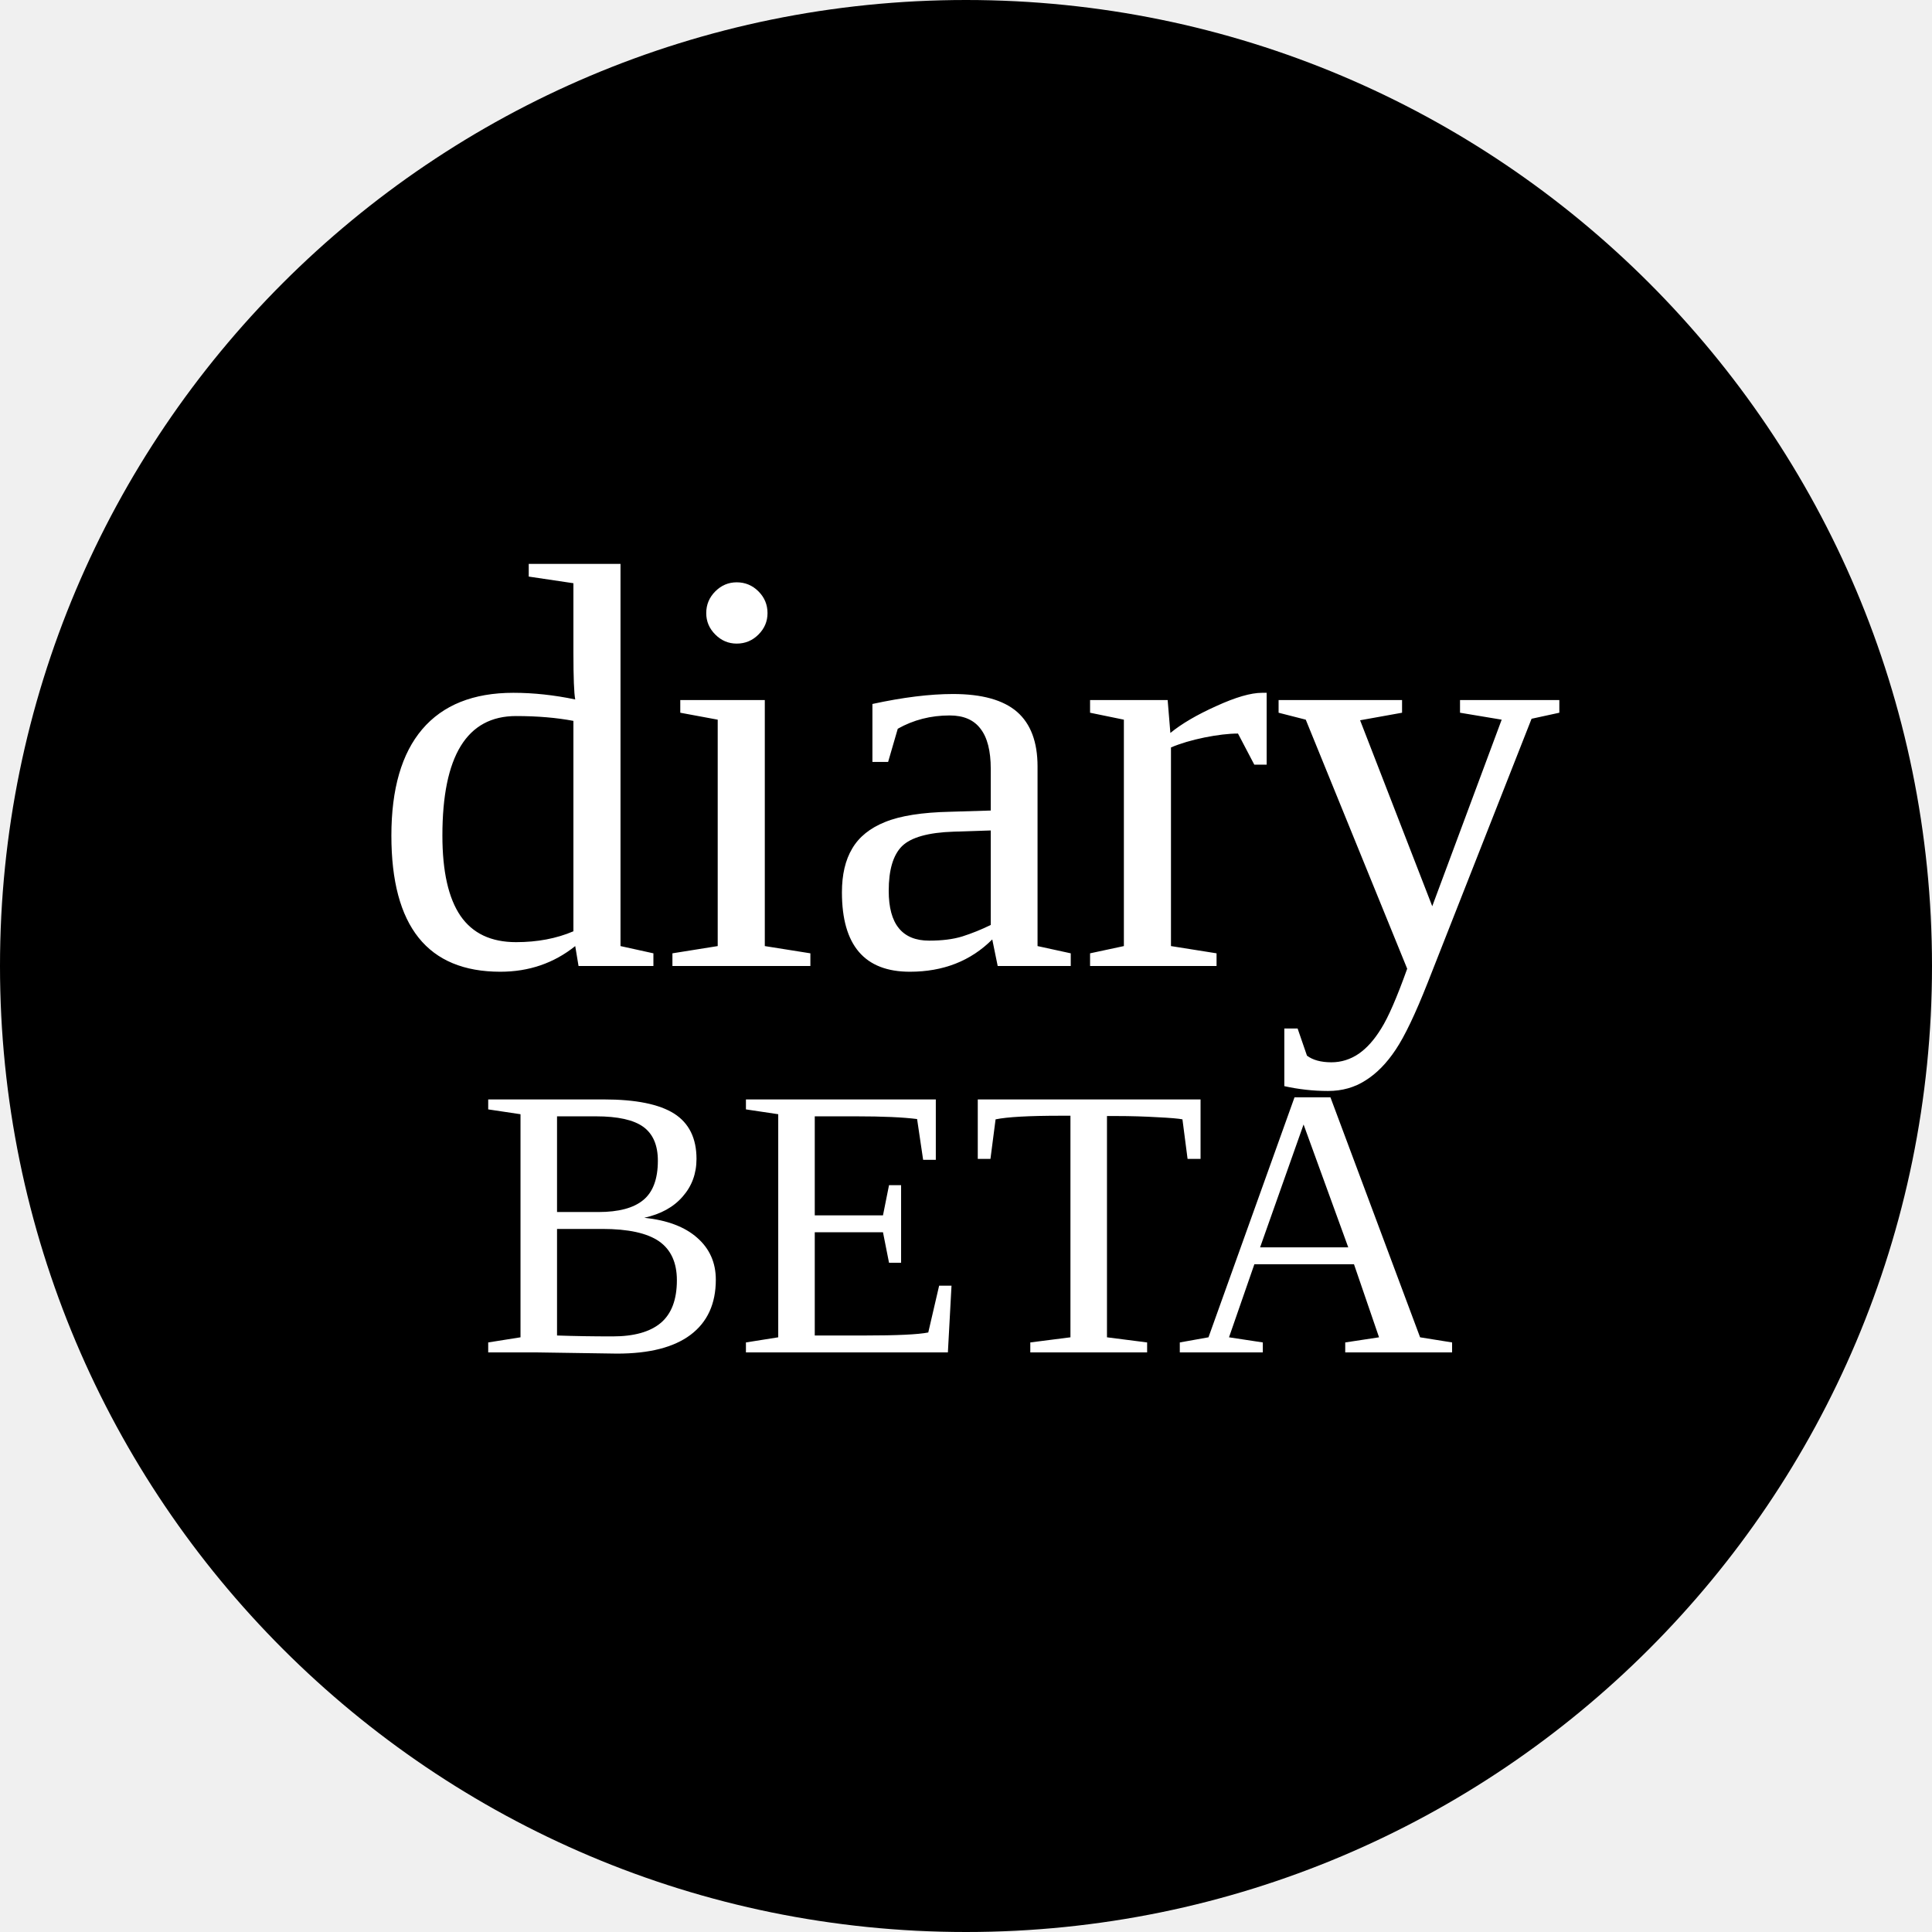
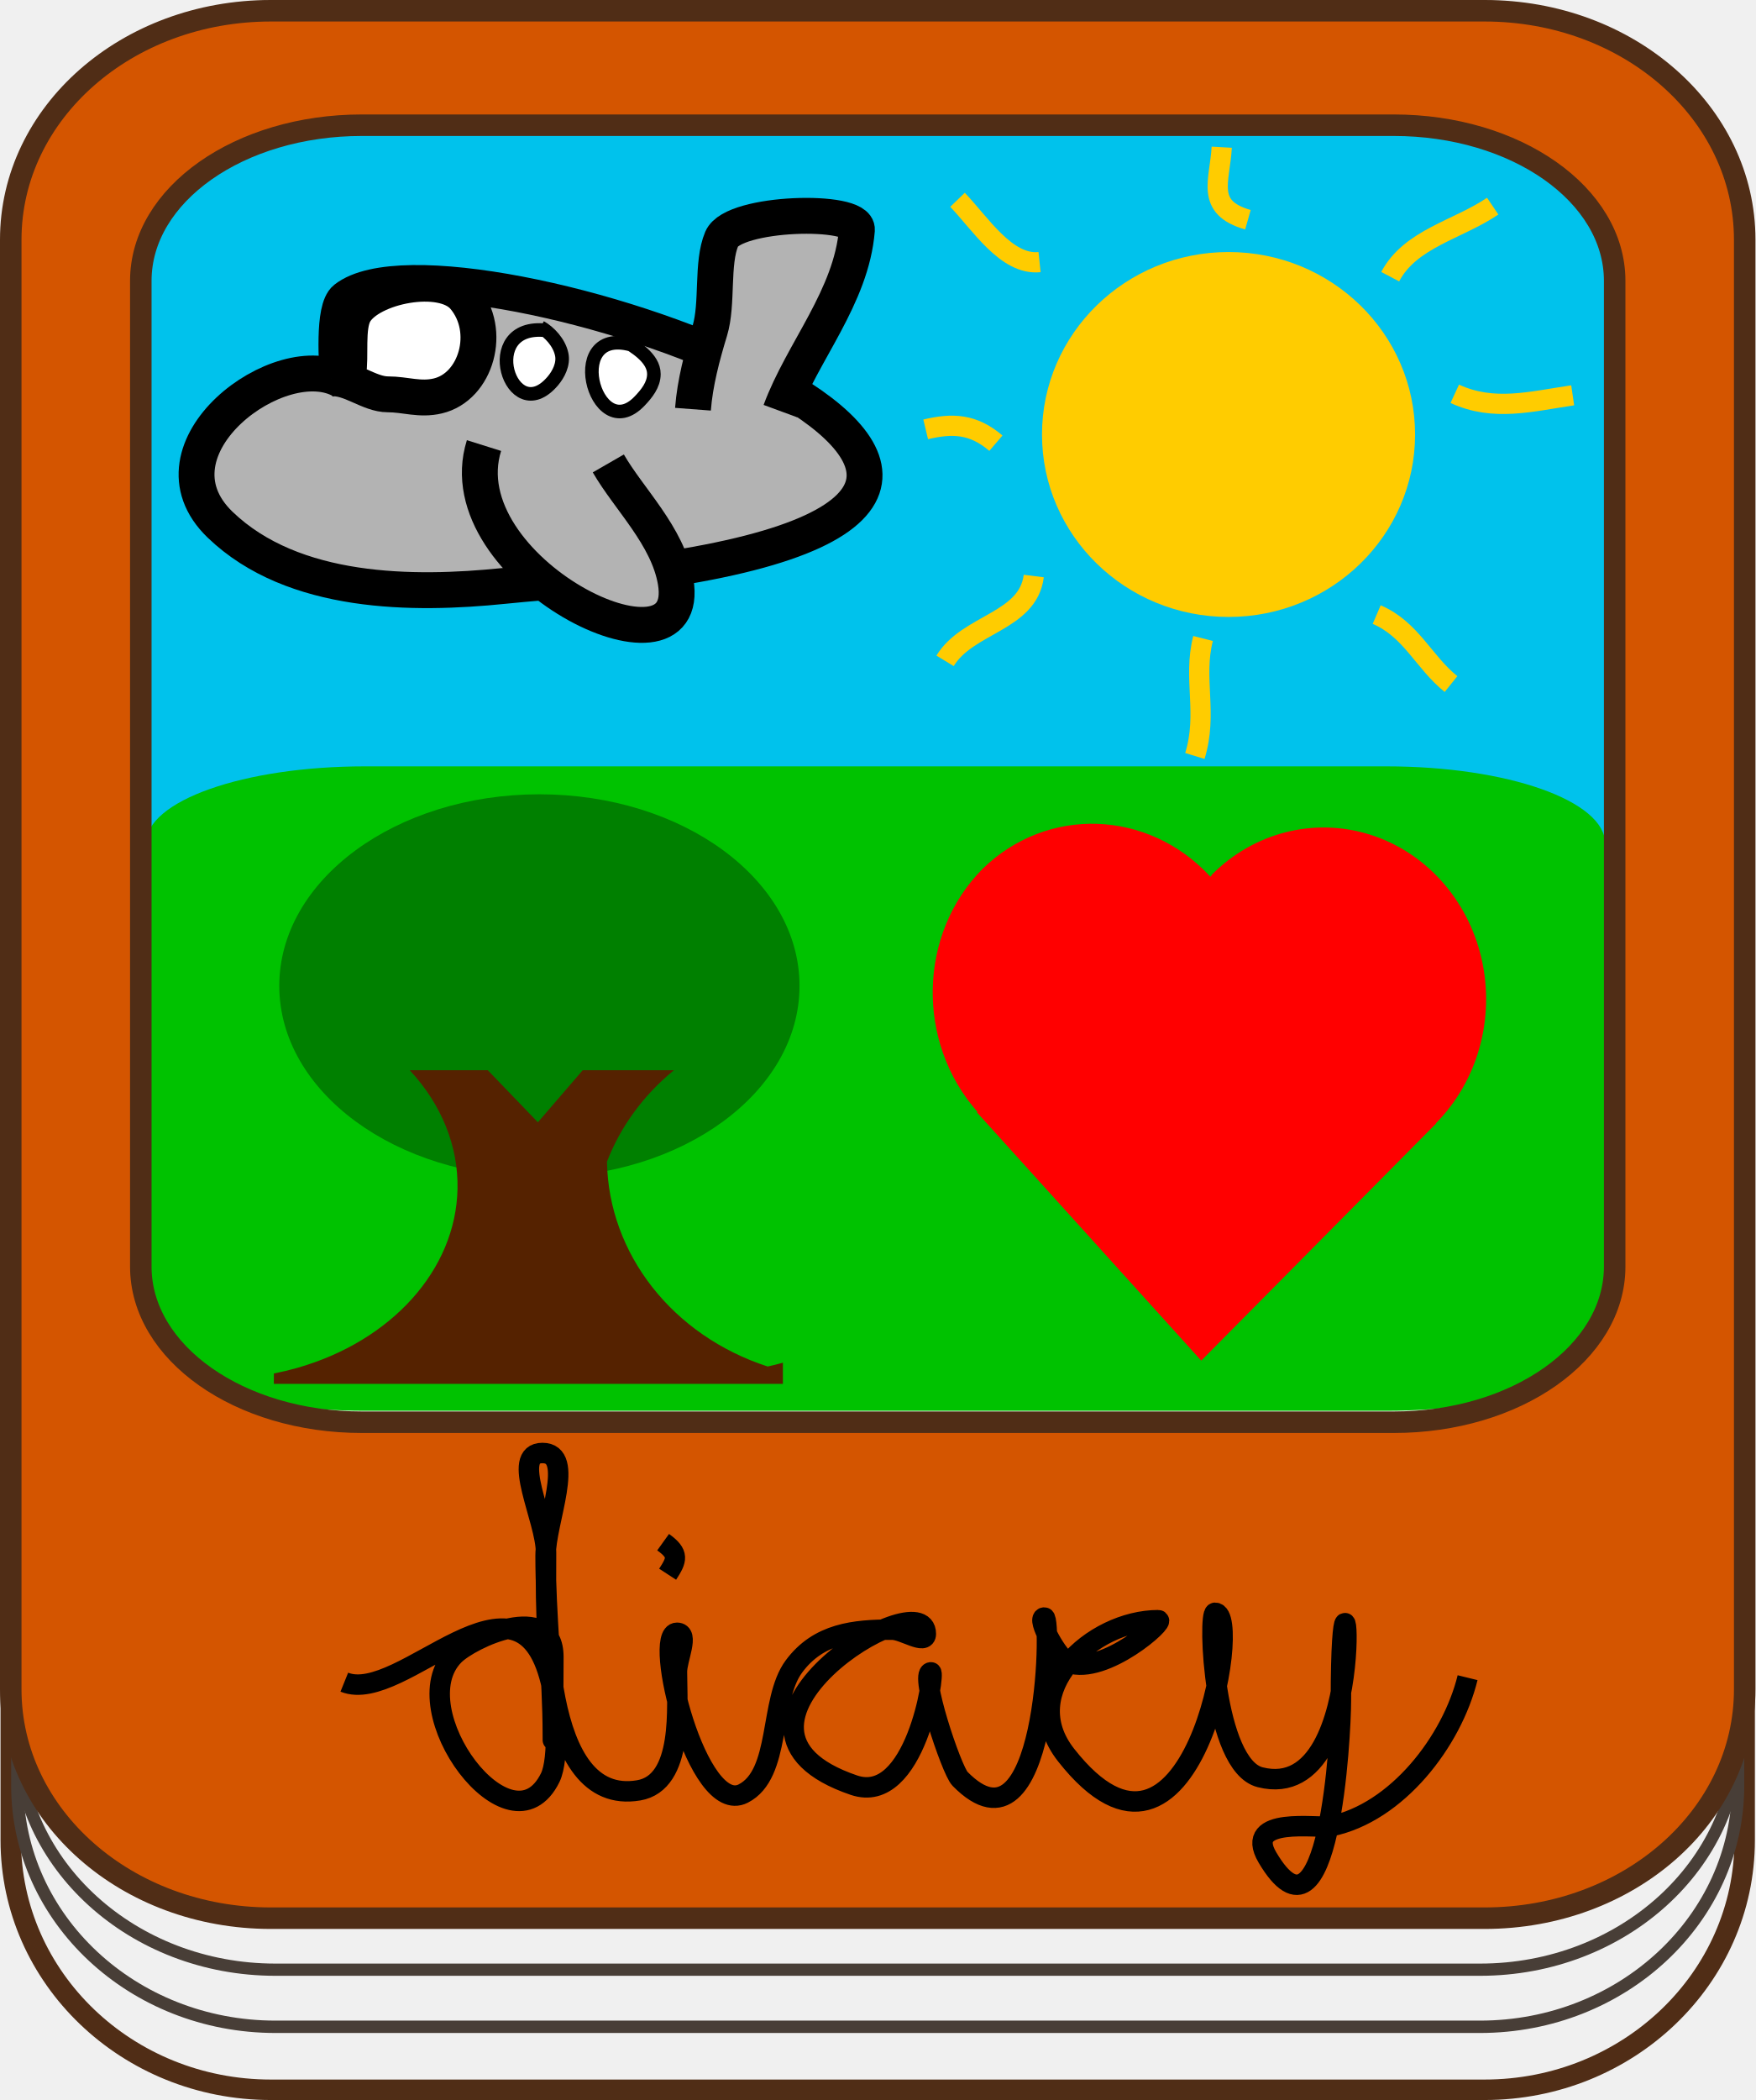
- <svg xmlns="http://www.w3.org/2000/svg" version="1.1" baseProfile="full" width="100" height="100">
-   <rect width="100%" height="100%" fill="transparent" />
-   <circle cx="50" cy="50" r="50" fill="black" />
-   <text x="50" y="50" font-size="30" text-anchor="middle" fill="white">diary</text>
-   <text x="50" y="70" font-size="20" text-anchor="middle" fill="white">BETA</text>
+ <svg xmlns="http://www.w3.org/2000/svg" width="23mm" height="27.507mm" viewBox="0 0 23 27.507" version="1.1" id="svg8">
+   <defs id="defs2">
+     <filter style="color-interpolation-filters:sRGB" id="filter1076" x="-0" width="1" y="-0" height="1">
+       <feGaussianBlur stdDeviation="0.001" id="feGaussianBlur1078" />
+     </filter>
+   </defs>
+   <g id="layer1" transform="translate(0.1321665,0.1321665)">
+     <rect style="fill:none;fill-rule:evenodd;stroke:#502d16;stroke-width:0.268;stroke-miterlimit:4;stroke-dasharray:none;stroke-opacity:1" id="rect20-6" width="22.717" height="27.232" x="0.009" y="0.009" rx="3.408" ry="3.268" />
+     <rect style="fill:none;fill-rule:evenodd;stroke:#483e37;stroke-width:0.16;stroke-miterlimit:4;stroke-dasharray:none;stroke-opacity:1" id="rect20-6-2" width="22.547" height="25.584" x="0.094" y="0.084" rx="3.382" ry="3.07" />
+     <rect style="fill:none;fill-rule:evenodd;stroke:#483e37;stroke-width:0.162;stroke-miterlimit:4;stroke-dasharray:none;stroke-opacity:1" id="rect20-6-2-9-1" width="22.545" height="26.331" x="0.095" y="0.085" rx="3.382" ry="3.16" />
+   </g>
+   <g id="layer5" style="display:inline;filter:url(#filter1076)" transform="translate(0.1321665,0.1321665)">
+     <path id="rect20-6-6-2-3" style="fill:#00c2ec;fill-opacity:1;fill-rule:evenodd;stroke:none;stroke-width:0.182;stroke-miterlimit:4;stroke-dasharray:none;stroke-opacity:1" d="M 4.674,1.229 H 18.058 c 1.589,0 2.868,0.661 2.868,1.483 v 9.392 c 0,0.822 -1.279,1.483 -2.868,1.483 H 4.674 c -1.589,0 -2.868,-0.661 -2.868,-1.483 V 2.712 c 0,-0.822 1.279,-1.483 2.868,-1.483 z" />
+     <path id="rect20-6-6-2-3-6" style="display:inline;fill:#00c200;fill-opacity:1;fill-rule:evenodd;stroke:none;stroke-width:0.15;stroke-miterlimit:4;stroke-dasharray:none;stroke-opacity:1" d="M 4.648,9.906 H 18.031 c 1.589,0 2.868,0.452 2.868,1.013 v 6.415 c 0,0.561 -1.279,1.013 -2.868,1.013 H 4.648 c -1.589,0 -2.868,-0.452 -2.868,-1.013 v -6.415 c 0,-0.561 1.279,-1.013 2.868,-1.013 z" />
+   </g>
+   <g id="layer2" transform="translate(0.1321665,0.1321665)">
+     <path id="rect20-6-6" style="fill:#d45500;fill-rule:evenodd;stroke:#502d16;stroke-width:1.065;stroke-opacity:1" d="m 12.912,0.033 c -7.135,0 -12.879,5.054 -12.879,11.332 v 71.766 c 0,6.278 5.744,11.332 12.879,11.332 h 60.105 c 7.135,0 12.879,-5.054 12.879,-11.332 V 11.365 c 0,-6.278 -5.744,-11.332 -12.879,-11.332 z m 4.508,5.666 h 51.09 c 6.065,0 10.947,3.436 10.947,7.705 v 48.801 c 0,4.269 -4.882,7.705 -10.947,7.705 H 17.42 c -6.065,0 -10.947,-3.436 -10.947,-7.705 V 13.404 c 0,-4.269 4.882,-7.705 10.947,-7.705 z" transform="scale(0.2645833)" />
+   </g>
+   <g id="layer4" transform="translate(0.1321665,0.1321665)">
+     <path style="fill:none;stroke:#000000;stroke-width:0.268px;stroke-linecap:butt;stroke-linejoin:miter;stroke-opacity:1" d="m 4.379,21.902 c 0.758,0.306 2.285,-1.717 2.705,-0.007 0.069,0.282 0.115,1.008 -0.007,1.257 -0.515,1.05 -1.96,-0.889 -1.261,-1.602 0.217,-0.221 1.302,-0.729 1.302,0.021 0,0.341 -0.007,1.362 -0.007,1.022 0,-0.778 -0.095,-1.568 -0.095,-2.347 0,-0.449 0.398,-1.346 -0.041,-1.346 -0.426,0 0.047,0.87 0.047,1.305 0,0.757 -0.078,3.332 1.213,3.114 0.597,-0.101 0.502,-1.109 0.502,-1.553 0,-0.17 0.167,-0.511 0,-0.511 -0.328,0 0.267,2.411 0.868,2.106 0.502,-0.255 0.335,-1.218 0.664,-1.664 0.323,-0.438 0.795,-0.483 1.288,-0.483 0.148,0 0.441,0.207 0.441,0.055 0,-0.712 -3.161,1.229 -0.942,1.982 0.802,0.272 1.067,-1.478 1.01,-1.478 -0.158,0 0.266,1.279 0.38,1.395 1.136,1.157 1.209,-2.113 1.105,-2.113 -0.115,0 0.185,0.548 0.319,0.594 0.474,0.162 1.284,-0.559 1.173,-0.559 -0.863,0 -1.873,0.92 -1.207,1.767 1.64,2.085 2.323,-1.864 1.952,-1.864 -0.096,0 -0.022,1.999 0.59,2.154 1.545,0.392 1.058,-3.914 1.058,-1.001 0,0.464 -0.156,3.419 -0.963,2.051 -0.322,-0.547 0.67,-0.376 0.827,-0.407 0.871,-0.177 1.592,-1.115 1.796,-1.947" id="path1121" />
+     <path style="fill:none;stroke:#000000;stroke-width:0.265px;stroke-linecap:butt;stroke-linejoin:miter;stroke-opacity:1" d="m 8.556,20.068 c 0.212,0.152 0.182,0.231 0.059,0.42" id="path1124" />
+   </g>
+   <g id="layer3" transform="translate(0.1321665,0.1321665)">
+     <ellipse style="fill:#ffcc00;stroke-width:0.34" id="path40" cx="15.964" cy="5.559" rx="2.444" ry="2.39" />
+     <ellipse style="fill:#008000;stroke-width:0.255" id="path44" cx="6.935" cy="12.781" rx="3.408" ry="2.509" />
+     <path id="rect1188" style="fill:#552200;fill-opacity:1;stroke:none;stroke-width:0.666;stroke-miterlimit:4;stroke-dasharray:none;stroke-opacity:1" d="m 19.789,52.482 a 11.954,9.572 0 0 1 2.367,5.875 11.954,9.572 0 0 1 -7.959,8.869 11.954,9.572 0 0 1 -1.135,0.27 v 0.516 h 25.207 v -1.049 a 11.954,10.944 0 0 1 -0.754,0.188 A 11.954,10.944 0 0 1 29.557,57.012 11.954,10.944 0 0 1 32.875,52.482 h -4.518 l -2.221,2.578 -2.482,-2.578 z" transform="scale(0.2645833)" />
+     <path id="rect1275" style="fill:#ff0000;fill-opacity:1;stroke:none;stroke-width:0.183;stroke-miterlimit:4;stroke-dasharray:none;stroke-opacity:1" d="m 12.74,11.25 a 2.265,2.139 83.651 0 0 -0.066,3.181 l -0.007,0.007 2.939,3.252 3.078,-3.106 -0.003,-0.003 a 2.128,2.249 0 0 0 0.598,-2.155 2.128,2.249 0 0 0 -1.469,-1.628 2.128,2.249 0 0 0 -2.069,0.531 l 0.003,0.003 -0.018,0.019 A 2.265,2.139 83.651 0 0 12.74,11.25 Z" />
+     <path style="fill:#b3b3b3;stroke:#000000;stroke-width:0.47px;stroke-linecap:butt;stroke-linejoin:miter;stroke-opacity:1" d="M 4.36,4.86 C 3.554,4.378 1.715,5.743 2.752,6.741 3.711,7.663 5.289,7.663 6.465,7.543 7.139,7.474 7.821,7.441 8.492,7.343 15.937,6.249 5.792,2.686 4.395,3.781 4.225,3.915 4.282,4.641 4.296,4.902" id="path1305" />
+     <path style="fill:#b3b3b3;stroke:#000000;stroke-width:0.47px;stroke-linecap:butt;stroke-linejoin:miter;stroke-opacity:1" d="M 6.209,5.704 C 5.697,7.335 8.967,8.938 8.72,7.485 8.618,6.888 8.107,6.405 7.838,5.938" id="path1307" />
+     <path style="fill:#b3b3b3;stroke:#000000;stroke-width:0.47px;stroke-linecap:butt;stroke-linejoin:miter;stroke-opacity:1" d="M 8.947,5.228 C 8.973,4.883 9.068,4.527 9.168,4.199 9.276,3.843 9.188,3.317 9.324,2.996 9.476,2.64 11.118,2.598 11.095,2.879 11.024,3.757 10.379,4.476 10.093,5.253" id="path1309" />
+     <path style="fill:#ffffff;stroke:#000000;stroke-width:0.47px;stroke-linecap:butt;stroke-linejoin:miter;stroke-opacity:1" d="m 4.203,4.824 c 0.256,-0.019 0.5,0.209 0.746,0.209 0.231,0 0.419,0.077 0.655,0.021 C 6.107,4.936 6.321,4.199 5.947,3.76 5.661,3.423 4.714,3.613 4.513,3.965 4.405,4.156 4.47,4.541 4.429,4.764" id="path1315" />
+     <path style="fill:#ffffff;stroke:#000000;stroke-width:0.178;stroke-linecap:butt;stroke-linejoin:miter;stroke-miterlimit:4;stroke-dasharray:none;stroke-opacity:1" d="M 7.028,4.196 C 6.113,4.089 6.563,5.501 7.11,4.859 7.185,4.771 7.255,4.637 7.227,4.508 7.194,4.352 7.064,4.217 6.95,4.153" id="path1323" />
+     <path style="fill:#ffffff;stroke:#000000;stroke-width:0.178;stroke-linecap:butt;stroke-linejoin:miter;stroke-miterlimit:4;stroke-dasharray:none;stroke-opacity:1" d="m 8.227,4.412 c -1.017,-0.377 -0.57,1.335 0.024,0.706 0.085,-0.09 0.184,-0.207 0.184,-0.351 0,-0.214 -0.264,-0.363 -0.386,-0.44" id="path1325" />
+     <path style="fill:none;stroke:#ffcc00;stroke-width:0.265px;stroke-linecap:butt;stroke-linejoin:miter;stroke-opacity:1" d="M 18.082,3.492 C 18.344,2.994 18.967,2.878 19.425,2.568" id="path1337" />
+     <path style="fill:none;stroke:#ffcc00;stroke-width:0.265px;stroke-linecap:butt;stroke-linejoin:miter;stroke-opacity:1" d="m 18.928,5.026 c 0.511,0.236 1,0.1 1.545,0.02" id="path1339" />
+     <path style="fill:none;stroke:#ffcc00;stroke-width:0.265px;stroke-linecap:butt;stroke-linejoin:miter;stroke-opacity:1" d="m 17.905,7.918 c 0.452,0.194 0.614,0.621 0.974,0.91" id="path1341" />
+     <path style="fill:none;stroke:#ffcc00;stroke-width:0.265px;stroke-linecap:butt;stroke-linejoin:miter;stroke-opacity:1" d="m 15.63,8.231 c -0.135,0.528 0.066,0.975 -0.107,1.539" id="path1345" />
+     <path style="fill:none;stroke:#ffcc00;stroke-width:0.265px;stroke-linecap:butt;stroke-linejoin:miter;stroke-opacity:1" d="M 13.488,3.301 C 13.054,3.347 12.709,2.792 12.413,2.485" id="path1349" />
+     <path style="fill:none;stroke:#ffcc00;stroke-width:0.265px;stroke-linecap:butt;stroke-linejoin:miter;stroke-opacity:1" d="M 16.218,2.746 C 15.654,2.585 15.85,2.24 15.875,1.796" id="path1357" />
+     <path style="fill:none;stroke:#ffcc00;stroke-width:0.265px;stroke-linecap:butt;stroke-linejoin:miter;stroke-opacity:1" d="M 12.916,5.673 C 12.619,5.419 12.347,5.408 11.996,5.492" id="path1361" />
+     <path style="fill:none;stroke:#ffcc00;stroke-width:0.265px;stroke-linecap:butt;stroke-linejoin:miter;stroke-opacity:1" d="m 13.412,7.413 c -0.075,0.602 -0.865,0.622 -1.162,1.111" id="path1363" />
+   </g>
</svg>
